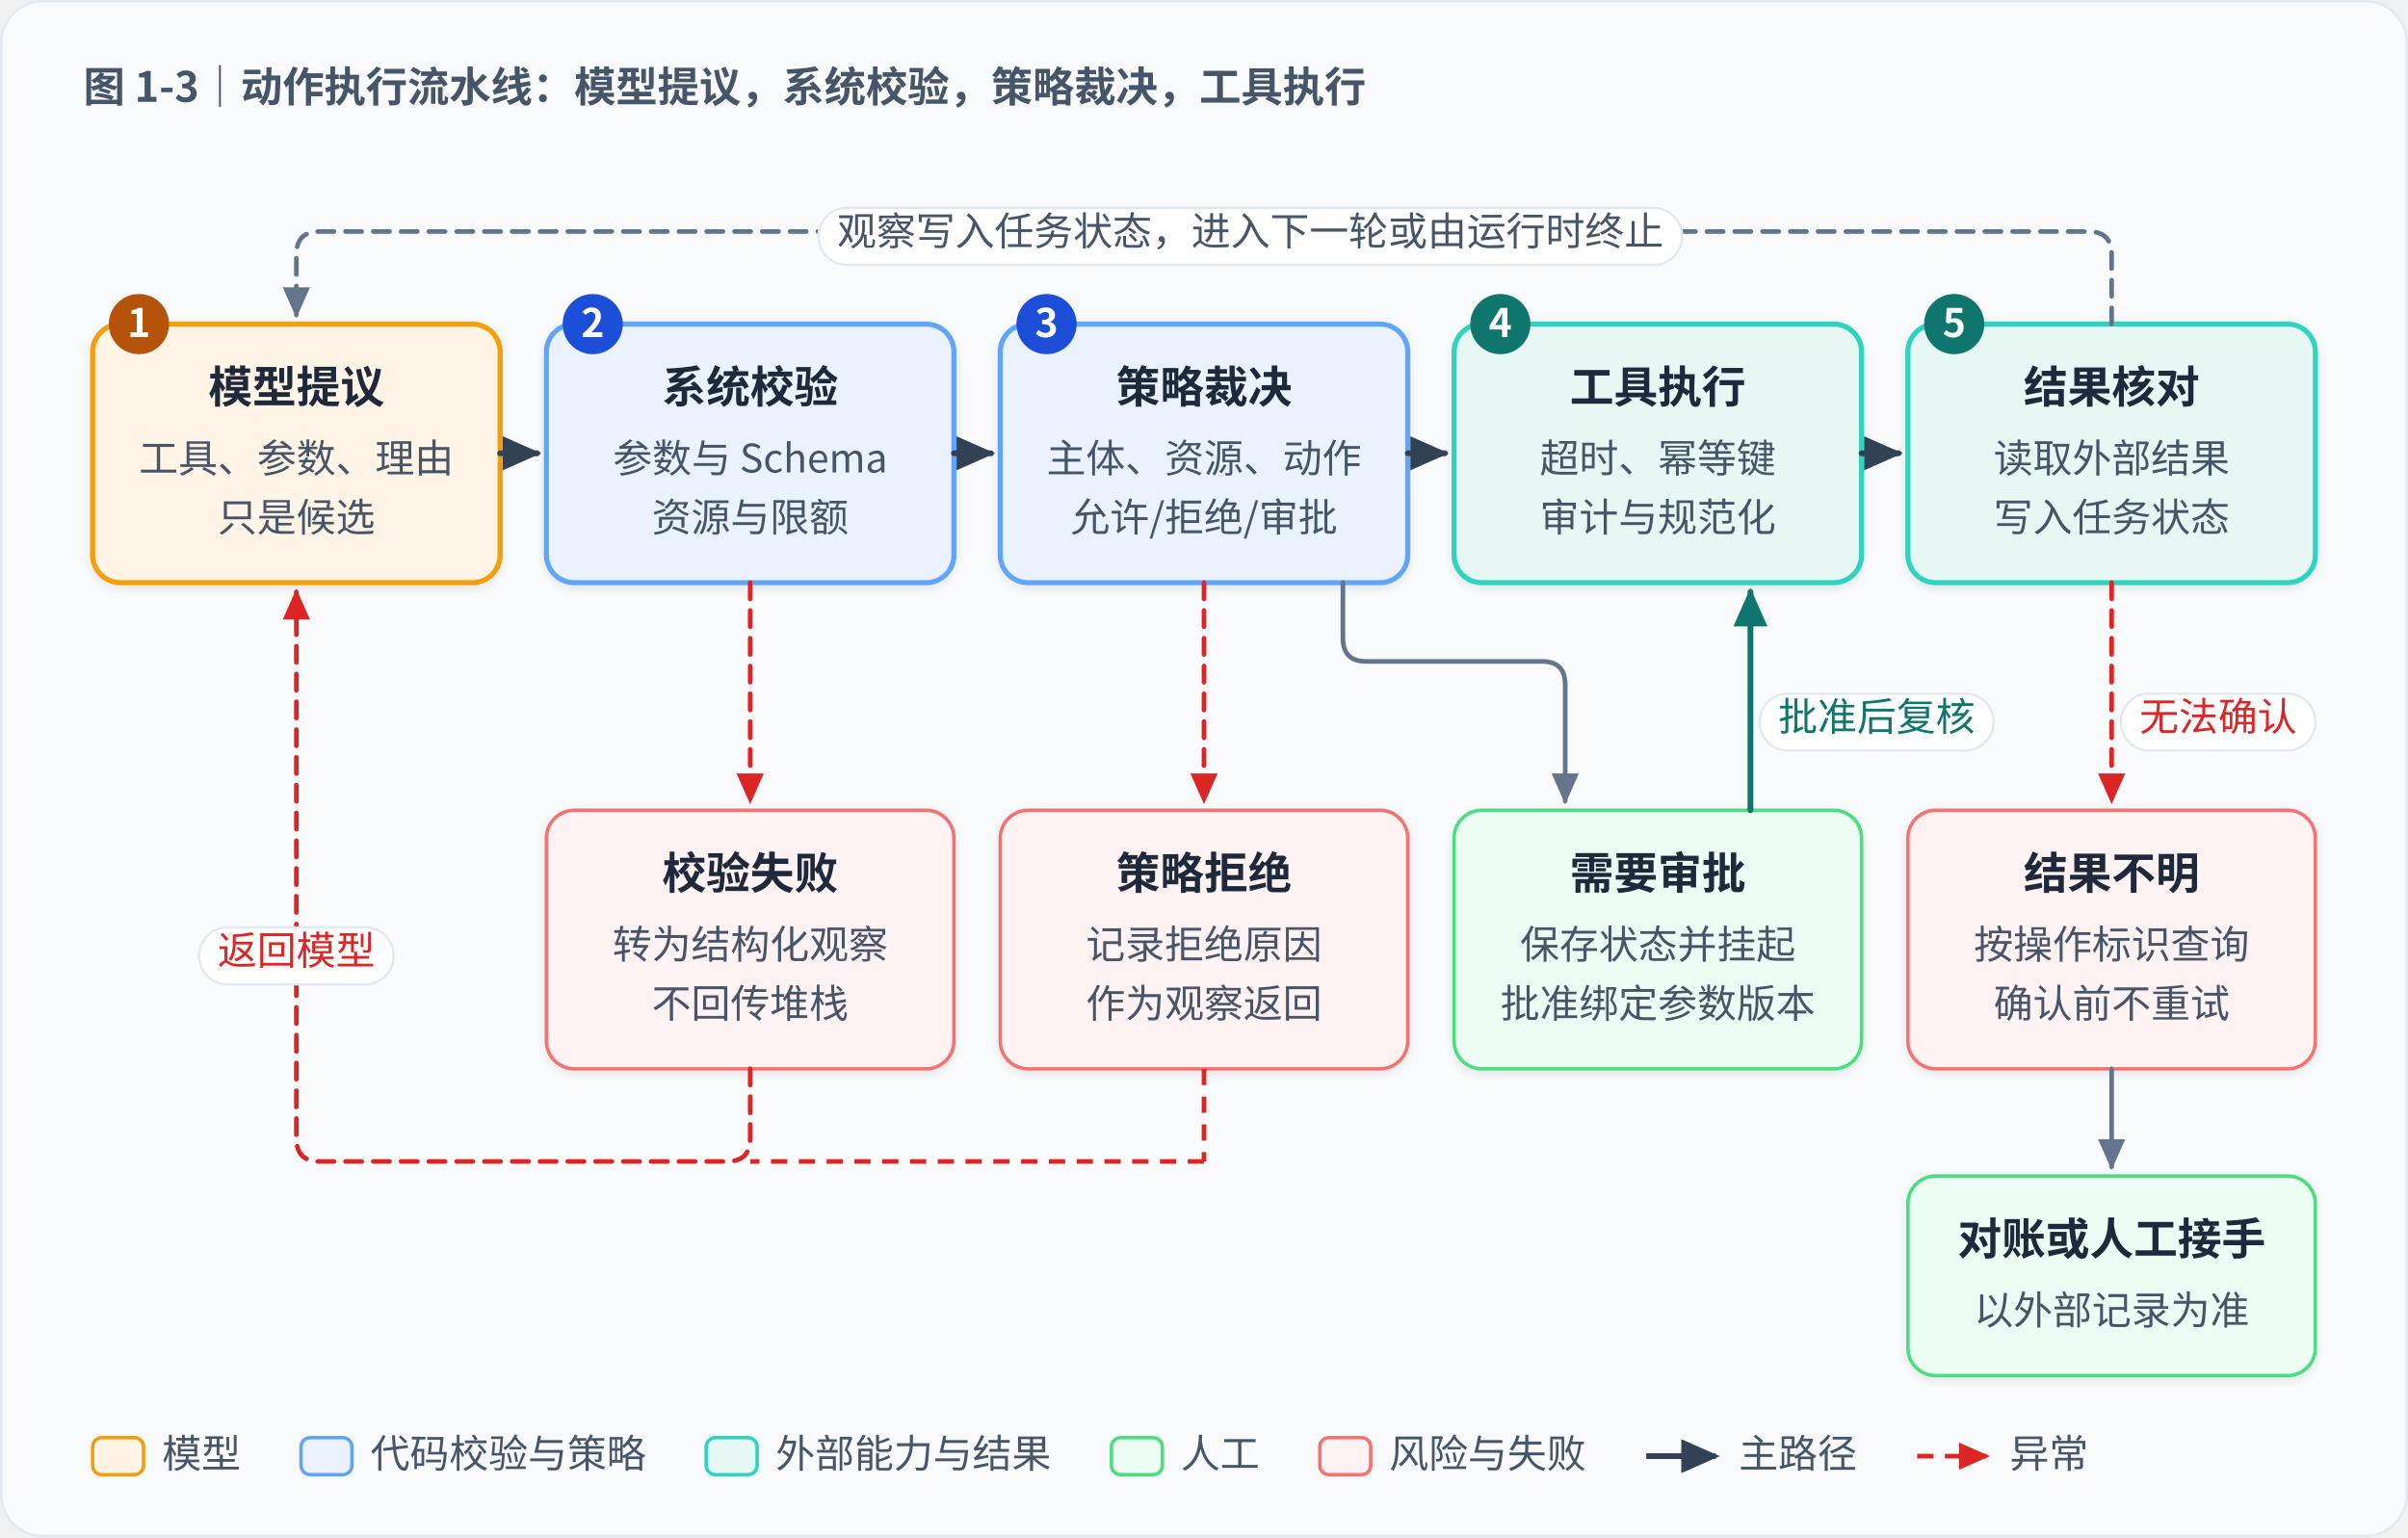
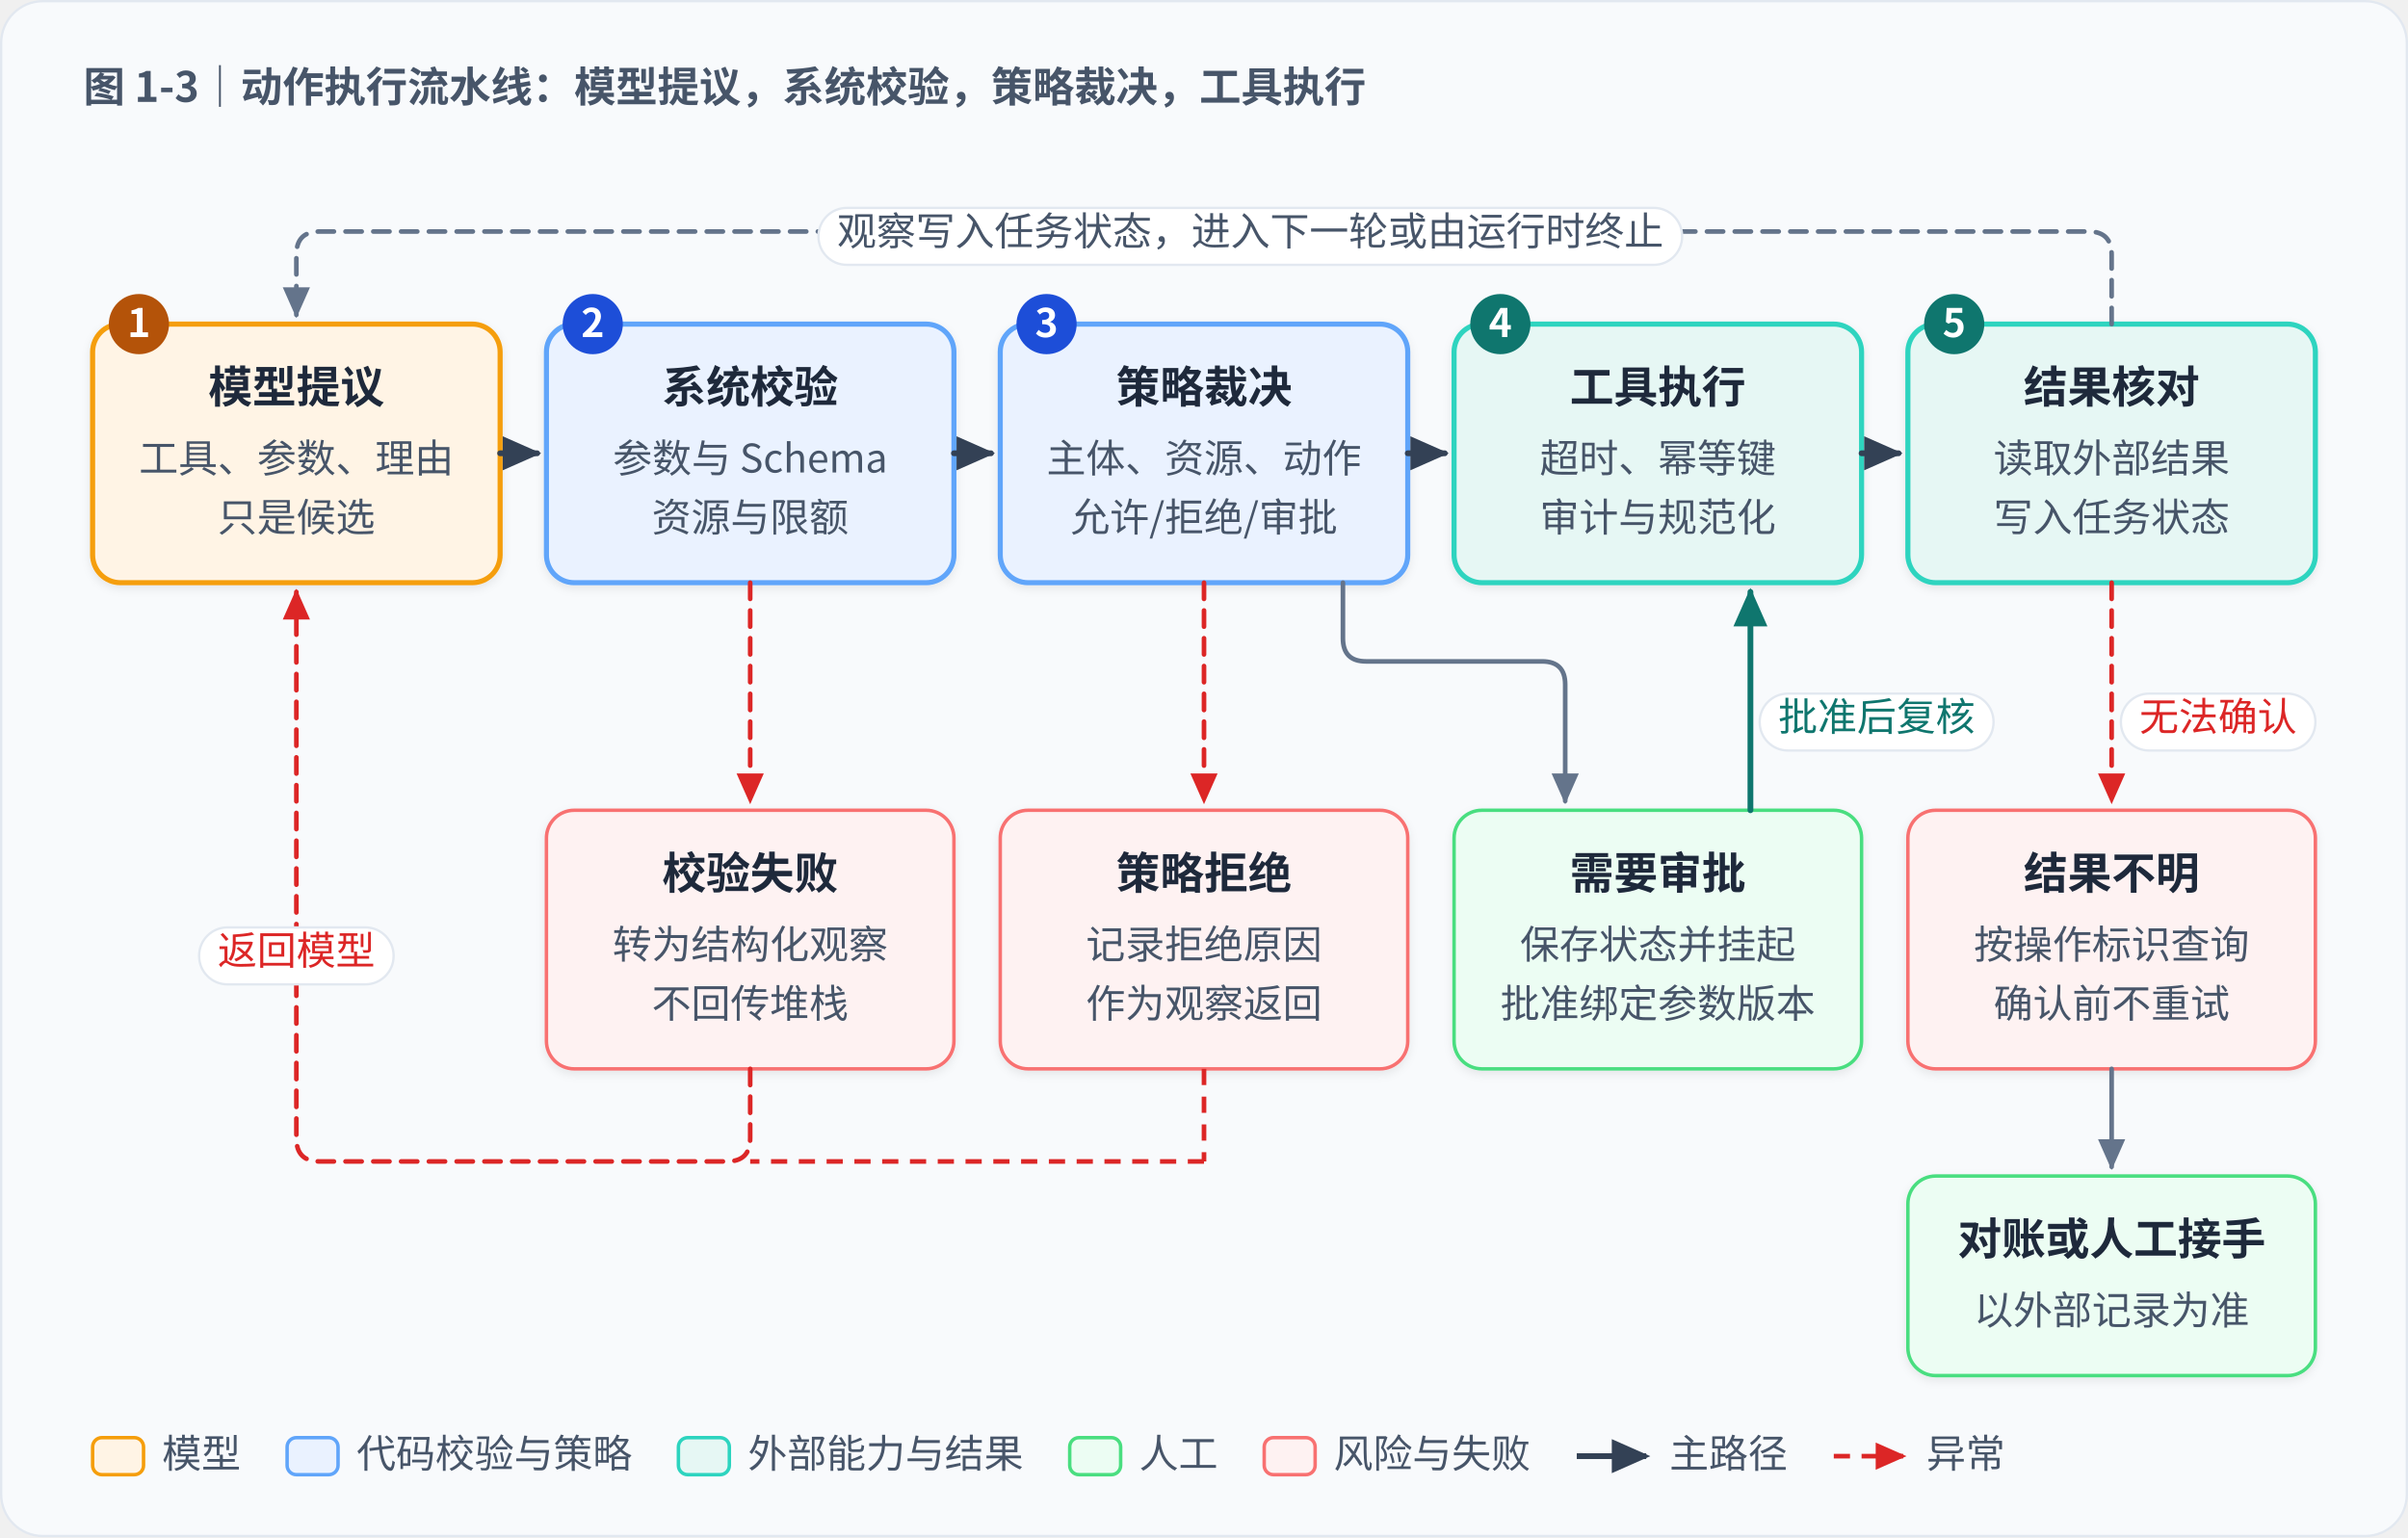
<svg xmlns="http://www.w3.org/2000/svg" width="1040" height="664" viewBox="0 0 1040 664" role="img" aria-labelledby="t d">
  <defs>
    <filter id="sh" x="-10%" y="-10%" width="120%" height="130%">
      <feDropShadow dx="0" dy="1.5" stdDeviation="2" flood-color="#0f172a" flood-opacity="0.08" />
    </filter>
    <marker id="ah-main" viewBox="0 0 10 10" refX="8.5" refY="5" markerWidth="7" markerHeight="7" orient="auto-start-reverse">
      <path d="M0,0.8 L9.5,5 L0,9.2 z" fill="#334155" />
    </marker>
    <marker id="ah-flow" viewBox="0 0 10 10" refX="8.5" refY="5" markerWidth="7" markerHeight="7" orient="auto-start-reverse">
      <path d="M0,0.8 L9.5,5 L0,9.2 z" fill="#64748b" />
    </marker>
    <marker id="ah-loop" viewBox="0 0 10 10" refX="8.5" refY="5" markerWidth="7" markerHeight="7" orient="auto-start-reverse">
      <path d="M0,0.8 L9.5,5 L0,9.2 z" fill="#64748b" />
    </marker>
    <marker id="ah-fail" viewBox="0 0 10 10" refX="8.5" refY="5" markerWidth="7" markerHeight="7" orient="auto-start-reverse">
      <path d="M0,0.8 L9.5,5 L0,9.2 z" fill="#dc2626" />
    </marker>
    <marker id="ah-ok" viewBox="0 0 10 10" refX="8.5" refY="5" markerWidth="7" markerHeight="7" orient="auto-start-reverse">
      <path d="M0,0.8 L9.5,5 L0,9.2 z" fill="#0f766e" />
    </marker>
    <marker id="ah-model" viewBox="0 0 10 10" refX="8.5" refY="5" markerWidth="7" markerHeight="7" orient="auto-start-reverse">
      <path d="M0,0.8 L9.5,5 L0,9.2 z" fill="#d97706" />
    </marker>
  </defs>
  <rect x="0.5" y="0.5" width="1039" height="663" rx="18" fill="#f8fafc" stroke="#e2e8f0" />
  <text x="36.0" y="44.0" font-family="'PingFang SC','Microsoft YaHei','Noto Sans CJK SC','Source Han Sans SC',sans-serif" font-size="18" font-weight="600" fill="#475569" text-anchor="start">图 1-3｜动作执行流水线：模型提议，系统校验，策略裁决，工具执行</text>
  <rect x="40" y="140" width="176" height="111.7" rx="12" fill="#fff4e5" stroke="#f59e0b" stroke-width="2.2" filter="url(#sh)" />
  <text x="128.0" y="174.0" font-family="'PingFang SC','Microsoft YaHei','Noto Sans CJK SC','Source Han Sans SC',sans-serif" font-size="19" font-weight="600" fill="#1e293b" text-anchor="middle">模型提议</text>
  <text x="128.0" y="204.1" font-family="'PingFang SC','Microsoft YaHei','Noto Sans CJK SC','Source Han Sans SC',sans-serif" font-size="17" font-weight="normal" fill="#475569" text-anchor="middle">工具、参数、理由</text>
  <text x="128.0" y="229.6" font-family="'PingFang SC','Microsoft YaHei','Noto Sans CJK SC','Source Han Sans SC',sans-serif" font-size="17" font-weight="normal" fill="#475569" text-anchor="middle">只是候选</text>
  <circle cx="60.0" cy="140.0" r="13" fill="#b45309" />
  <text x="60.0" y="145.6" font-family="'PingFang SC','Microsoft YaHei','Noto Sans CJK SC','Source Han Sans SC',sans-serif" font-size="17" font-weight="700" fill="#ffffff" text-anchor="middle">1</text>
  <rect x="236" y="140" width="176" height="111.7" rx="12" fill="#eaf2ff" stroke="#60a5fa" stroke-width="2.2" filter="url(#sh)" />
  <text x="324.0" y="174.0" font-family="'PingFang SC','Microsoft YaHei','Noto Sans CJK SC','Source Han Sans SC',sans-serif" font-size="19" font-weight="600" fill="#1e293b" text-anchor="middle">系统校验</text>
  <text x="324.0" y="204.1" font-family="'PingFang SC','Microsoft YaHei','Noto Sans CJK SC','Source Han Sans SC',sans-serif" font-size="17" font-weight="normal" fill="#475569" text-anchor="middle">参数与 Schema</text>
  <text x="324.0" y="229.6" font-family="'PingFang SC','Microsoft YaHei','Noto Sans CJK SC','Source Han Sans SC',sans-serif" font-size="17" font-weight="normal" fill="#475569" text-anchor="middle">资源与限额</text>
  <circle cx="256.0" cy="140.0" r="13" fill="#1d4ed8" />
  <text x="256.0" y="145.6" font-family="'PingFang SC','Microsoft YaHei','Noto Sans CJK SC','Source Han Sans SC',sans-serif" font-size="17" font-weight="700" fill="#ffffff" text-anchor="middle">2</text>
  <rect x="432" y="140" width="176" height="111.7" rx="12" fill="#eaf2ff" stroke="#60a5fa" stroke-width="2.2" filter="url(#sh)" />
  <text x="520.0" y="174.0" font-family="'PingFang SC','Microsoft YaHei','Noto Sans CJK SC','Source Han Sans SC',sans-serif" font-size="19" font-weight="600" fill="#1e293b" text-anchor="middle">策略裁决</text>
  <text x="520.0" y="204.1" font-family="'PingFang SC','Microsoft YaHei','Noto Sans CJK SC','Source Han Sans SC',sans-serif" font-size="17" font-weight="normal" fill="#475569" text-anchor="middle">主体、资源、动作</text>
  <text x="520.0" y="229.6" font-family="'PingFang SC','Microsoft YaHei','Noto Sans CJK SC','Source Han Sans SC',sans-serif" font-size="17" font-weight="normal" fill="#475569" text-anchor="middle">允许/拒绝/审批</text>
  <circle cx="452.0" cy="140.0" r="13" fill="#1d4ed8" />
  <text x="452.0" y="145.6" font-family="'PingFang SC','Microsoft YaHei','Noto Sans CJK SC','Source Han Sans SC',sans-serif" font-size="17" font-weight="700" fill="#ffffff" text-anchor="middle">3</text>
  <rect x="628" y="140" width="176" height="111.7" rx="12" fill="#e6f7f4" stroke="#2dd4bf" stroke-width="2.2" filter="url(#sh)" />
  <text x="716.0" y="174.0" font-family="'PingFang SC','Microsoft YaHei','Noto Sans CJK SC','Source Han Sans SC',sans-serif" font-size="19" font-weight="600" fill="#1e293b" text-anchor="middle">工具执行</text>
  <text x="716.0" y="204.1" font-family="'PingFang SC','Microsoft YaHei','Noto Sans CJK SC','Source Han Sans SC',sans-serif" font-size="17" font-weight="normal" fill="#475569" text-anchor="middle">超时、幂等键</text>
  <text x="716.0" y="229.6" font-family="'PingFang SC','Microsoft YaHei','Noto Sans CJK SC','Source Han Sans SC',sans-serif" font-size="17" font-weight="normal" fill="#475569" text-anchor="middle">审计与规范化</text>
  <circle cx="648.0" cy="140.0" r="13" fill="#0f766e" />
  <text x="648.0" y="145.6" font-family="'PingFang SC','Microsoft YaHei','Noto Sans CJK SC','Source Han Sans SC',sans-serif" font-size="17" font-weight="700" fill="#ffffff" text-anchor="middle">4</text>
  <rect x="824" y="140" width="176" height="111.7" rx="12" fill="#e6f7f4" stroke="#2dd4bf" stroke-width="2.2" filter="url(#sh)" />
  <text x="912.0" y="174.0" font-family="'PingFang SC','Microsoft YaHei','Noto Sans CJK SC','Source Han Sans SC',sans-serif" font-size="19" font-weight="600" fill="#1e293b" text-anchor="middle">结果核对</text>
  <text x="912.0" y="204.1" font-family="'PingFang SC','Microsoft YaHei','Noto Sans CJK SC','Source Han Sans SC',sans-serif" font-size="17" font-weight="normal" fill="#475569" text-anchor="middle">读取外部结果</text>
  <text x="912.0" y="229.6" font-family="'PingFang SC','Microsoft YaHei','Noto Sans CJK SC','Source Han Sans SC',sans-serif" font-size="17" font-weight="normal" fill="#475569" text-anchor="middle">写入任务状态</text>
  <circle cx="844.0" cy="140.0" r="13" fill="#0f766e" />
  <text x="844.0" y="145.6" font-family="'PingFang SC','Microsoft YaHei','Noto Sans CJK SC','Source Han Sans SC',sans-serif" font-size="17" font-weight="700" fill="#ffffff" text-anchor="middle">5</text>
  <path d="M216.0,195.8 L232.0,195.8" stroke="#334155" stroke-width="2.5" fill="none" stroke-linecap="round" stroke-linejoin="round" marker-end="url(#ah-main)" />
  <path d="M412.0,195.8 L428.0,195.8" stroke="#334155" stroke-width="2.5" fill="none" stroke-linecap="round" stroke-linejoin="round" marker-end="url(#ah-main)" />
  <path d="M608.0,195.8 L624.0,195.8" stroke="#334155" stroke-width="2.5" fill="none" stroke-linecap="round" stroke-linejoin="round" marker-end="url(#ah-main)" />
  <path d="M804.0,195.8 L820.0,195.8" stroke="#334155" stroke-width="2.5" fill="none" stroke-linecap="round" stroke-linejoin="round" marker-end="url(#ah-main)" />
  <path d="M912.0,140.0 L912.0,110.0 Q912.0,100.0 902.0,100.0 L138.0,100.0 Q128.0,100.0 128.0,110.0 L128.0,136.0" stroke="#64748b" stroke-width="2.0" fill="none" stroke-linecap="round" stroke-linejoin="round" stroke-dasharray="7 5" marker-end="url(#ah-loop)" />
  <rect x="353.5" y="89.8" width="373.0" height="24.6" rx="12.2" fill="#ffffff" stroke="#e2e8f0" stroke-width="1" />
  <text x="540.0" y="106.0" font-family="'PingFang SC','Microsoft YaHei','Noto Sans CJK SC','Source Han Sans SC',sans-serif" font-size="17" font-weight="normal" fill="#475569" text-anchor="middle">观察写入任务状态，进入下一轮或由运行时终止</text>
  <rect x="236" y="350" width="176" height="111.7" rx="12" fill="#fef2f2" stroke="#f87171" stroke-width="1.5" filter="url(#sh)" />
  <text x="324.0" y="384.0" font-family="'PingFang SC','Microsoft YaHei','Noto Sans CJK SC','Source Han Sans SC',sans-serif" font-size="19" font-weight="600" fill="#1e293b" text-anchor="middle">校验失败</text>
  <text x="324.0" y="414.1" font-family="'PingFang SC','Microsoft YaHei','Noto Sans CJK SC','Source Han Sans SC',sans-serif" font-size="17" font-weight="normal" fill="#475569" text-anchor="middle">转为结构化观察</text>
  <text x="324.0" y="439.6" font-family="'PingFang SC','Microsoft YaHei','Noto Sans CJK SC','Source Han Sans SC',sans-serif" font-size="17" font-weight="normal" fill="#475569" text-anchor="middle">不回传堆栈</text>
  <rect x="432" y="350" width="176" height="111.7" rx="12" fill="#fef2f2" stroke="#f87171" stroke-width="1.5" filter="url(#sh)" />
  <text x="520.0" y="384.0" font-family="'PingFang SC','Microsoft YaHei','Noto Sans CJK SC','Source Han Sans SC',sans-serif" font-size="19" font-weight="600" fill="#1e293b" text-anchor="middle">策略拒绝</text>
  <text x="520.0" y="414.1" font-family="'PingFang SC','Microsoft YaHei','Noto Sans CJK SC','Source Han Sans SC',sans-serif" font-size="17" font-weight="normal" fill="#475569" text-anchor="middle">记录拒绝原因</text>
  <text x="520.0" y="439.6" font-family="'PingFang SC','Microsoft YaHei','Noto Sans CJK SC','Source Han Sans SC',sans-serif" font-size="17" font-weight="normal" fill="#475569" text-anchor="middle">作为观察返回</text>
  <rect x="628" y="350" width="176" height="111.7" rx="12" fill="#ecfdf3" stroke="#4ade80" stroke-width="1.5" filter="url(#sh)" />
  <text x="716.0" y="384.0" font-family="'PingFang SC','Microsoft YaHei','Noto Sans CJK SC','Source Han Sans SC',sans-serif" font-size="19" font-weight="600" fill="#1e293b" text-anchor="middle">需要审批</text>
  <text x="716.0" y="414.1" font-family="'PingFang SC','Microsoft YaHei','Noto Sans CJK SC','Source Han Sans SC',sans-serif" font-size="17" font-weight="normal" fill="#475569" text-anchor="middle">保存状态并挂起</text>
  <text x="716.0" y="439.6" font-family="'PingFang SC','Microsoft YaHei','Noto Sans CJK SC','Source Han Sans SC',sans-serif" font-size="17" font-weight="normal" fill="#475569" text-anchor="middle">批准绑定参数版本</text>
  <rect x="824" y="350" width="176" height="111.7" rx="12" fill="#fef2f2" stroke="#f87171" stroke-width="1.5" filter="url(#sh)" />
  <text x="912.0" y="384.0" font-family="'PingFang SC','Microsoft YaHei','Noto Sans CJK SC','Source Han Sans SC',sans-serif" font-size="19" font-weight="600" fill="#1e293b" text-anchor="middle">结果不明</text>
  <text x="912.0" y="414.1" font-family="'PingFang SC','Microsoft YaHei','Noto Sans CJK SC','Source Han Sans SC',sans-serif" font-size="17" font-weight="normal" fill="#475569" text-anchor="middle">按操作标识查询</text>
  <text x="912.0" y="439.6" font-family="'PingFang SC','Microsoft YaHei','Noto Sans CJK SC','Source Han Sans SC',sans-serif" font-size="17" font-weight="normal" fill="#475569" text-anchor="middle">确认前不重试</text>
  <path d="M324.0,251.7 L324.0,346.0" stroke="#dc2626" stroke-width="2.0" fill="none" stroke-linecap="round" stroke-linejoin="round" stroke-dasharray="7 5" marker-end="url(#ah-fail)" />
  <path d="M520.0,251.7 L520.0,346.0" stroke="#dc2626" stroke-width="2.0" fill="none" stroke-linecap="round" stroke-linejoin="round" stroke-dasharray="7 5" marker-end="url(#ah-fail)" />
  <path d="M580.0,251.7 L580.0,275.7 Q580.0,285.7 590.0,285.7 L666.0,285.7 Q676.0,285.7 676.0,295.7 L676.0,346.0" stroke="#64748b" stroke-width="2.0" fill="none" stroke-linecap="round" stroke-linejoin="round" marker-end="url(#ah-flow)" />
  <path d="M756.0,350.0 L756.0,255.7" stroke="#0f766e" stroke-width="2.5" fill="none" stroke-linecap="round" stroke-linejoin="round" marker-end="url(#ah-ok)" />
  <rect x="760.0" y="299.6" width="101.0" height="24.6" rx="12.2" fill="#ffffff" stroke="#e2e8f0" stroke-width="1" />
  <text x="768.0" y="315.7" font-family="'PingFang SC','Microsoft YaHei','Noto Sans CJK SC','Source Han Sans SC',sans-serif" font-size="17" font-weight="normal" fill="#0f766e" text-anchor="start">批准后复核</text>
  <path d="M912.0,251.7 L912.0,346.0" stroke="#dc2626" stroke-width="2.0" fill="none" stroke-linecap="round" stroke-linejoin="round" stroke-dasharray="7 5" marker-end="url(#ah-fail)" />
  <rect x="916.0" y="299.6" width="84.0" height="24.6" rx="12.2" fill="#ffffff" stroke="#e2e8f0" stroke-width="1" />
  <text x="924.0" y="315.7" font-family="'PingFang SC','Microsoft YaHei','Noto Sans CJK SC','Source Han Sans SC',sans-serif" font-size="17" font-weight="normal" fill="#dc2626" text-anchor="start">无法确认</text>
  <path d="M520.0,461.7 L520.0,501.7" stroke="#dc2626" stroke-width="2" fill="none" stroke-dasharray="7 5" />
  <path d="M324.0,461.7 L324.0,491.7 Q324.0,501.7 314.0,501.7 L138.0,501.7 Q128.0,501.7 128.0,491.7 L128.0,255.7" stroke="#dc2626" stroke-width="2.0" fill="none" stroke-linecap="round" stroke-linejoin="round" stroke-dasharray="7 5" marker-end="url(#ah-fail)" />
  <path d="M520.0,501.7 L324.0,501.7" stroke="#dc2626" stroke-width="2" fill="none" stroke-dasharray="7 5" />
  <rect x="86.0" y="400.6" width="84.0" height="24.6" rx="12.2" fill="#ffffff" stroke="#e2e8f0" stroke-width="1" />
  <text x="128.0" y="416.7" font-family="'PingFang SC','Microsoft YaHei','Noto Sans CJK SC','Source Han Sans SC',sans-serif" font-size="17" font-weight="normal" fill="#dc2626" text-anchor="middle">返回模型</text>
  <rect x="824" y="508" width="176" height="86.2" rx="12" fill="#ecfdf3" stroke="#4ade80" stroke-width="1.5" filter="url(#sh)" />
  <text x="912.0" y="542.0" font-family="'PingFang SC','Microsoft YaHei','Noto Sans CJK SC','Source Han Sans SC',sans-serif" font-size="19" font-weight="600" fill="#1e293b" text-anchor="middle">对账或人工接手</text>
  <text x="912.0" y="572.1" font-family="'PingFang SC','Microsoft YaHei','Noto Sans CJK SC','Source Han Sans SC',sans-serif" font-size="17" font-weight="normal" fill="#475569" text-anchor="middle">以外部记录为准</text>
  <path d="M912.0,461.7 L912.0,504.0" stroke="#64748b" stroke-width="2.0" fill="none" stroke-linecap="round" stroke-linejoin="round" marker-end="url(#ah-flow)" />
  <rect x="40" y="621" width="22" height="16" rx="4" fill="#fff4e5" stroke="#f59e0b" stroke-width="1.5" />
  <text x="70.0" y="634.0" font-family="'PingFang SC','Microsoft YaHei','Noto Sans CJK SC','Source Han Sans SC',sans-serif" font-size="17" font-weight="normal" fill="#475569" text-anchor="start">模型</text>
-   <rect x="130.0" y="621" width="22" height="16" rx="4" fill="#eaf2ff" stroke="#60a5fa" stroke-width="1.5" />
-   <text x="160.0" y="634.0" font-family="'PingFang SC','Microsoft YaHei','Noto Sans CJK SC','Source Han Sans SC',sans-serif" font-size="17" font-weight="normal" fill="#475569" text-anchor="start">代码校验与策略</text>
-   <rect x="305.0" y="621" width="22" height="16" rx="4" fill="#e6f7f4" stroke="#2dd4bf" stroke-width="1.5" />
-   <text x="335.0" y="634.0" font-family="'PingFang SC','Microsoft YaHei','Noto Sans CJK SC','Source Han Sans SC',sans-serif" font-size="17" font-weight="normal" fill="#475569" text-anchor="start">外部能力与结果</text>
-   <rect x="480.0" y="621" width="22" height="16" rx="4" fill="#ecfdf3" stroke="#4ade80" stroke-width="1.5" />
-   <text x="510.0" y="634.0" font-family="'PingFang SC','Microsoft YaHei','Noto Sans CJK SC','Source Han Sans SC',sans-serif" font-size="17" font-weight="normal" fill="#475569" text-anchor="start">人工</text>
-   <rect x="570.0" y="621" width="22" height="16" rx="4" fill="#fef2f2" stroke="#f87171" stroke-width="1.5" />
-   <text x="600.0" y="634.0" font-family="'PingFang SC','Microsoft YaHei','Noto Sans CJK SC','Source Han Sans SC',sans-serif" font-size="17" font-weight="normal" fill="#475569" text-anchor="start">风险与失败</text>
-   <path d="M711.0,629 L741.0,629" stroke="#334155" stroke-width="2.5" marker-end="url(#ah-main)" />
-   <text x="751.0" y="634.0" font-family="'PingFang SC','Microsoft YaHei','Noto Sans CJK SC','Source Han Sans SC',sans-serif" font-size="17" font-weight="normal" fill="#475569" text-anchor="start">主路径</text>
-   <path d="M828.0,629 L858.0,629" stroke="#dc2626" stroke-width="2.0" stroke-dasharray="7 5" marker-end="url(#ah-fail)" />
-   <text x="868.0" y="634.0" font-family="'PingFang SC','Microsoft YaHei','Noto Sans CJK SC','Source Han Sans SC',sans-serif" font-size="17" font-weight="normal" fill="#475569" text-anchor="start">异常</text>
+   <rect x="124.0" y="621" width="22" height="16" rx="4" fill="#eaf2ff" stroke="#60a5fa" stroke-width="1.5" />
+   <text x="154.0" y="634.0" font-family="'PingFang SC','Microsoft YaHei','Noto Sans CJK SC','Source Han Sans SC',sans-serif" font-size="17" font-weight="normal" fill="#475569" text-anchor="start">代码校验与策略</text>
+   <rect x="293.0" y="621" width="22" height="16" rx="4" fill="#e6f7f4" stroke="#2dd4bf" stroke-width="1.5" />
+   <text x="323.0" y="634.0" font-family="'PingFang SC','Microsoft YaHei','Noto Sans CJK SC','Source Han Sans SC',sans-serif" font-size="17" font-weight="normal" fill="#475569" text-anchor="start">外部能力与结果</text>
+   <rect x="462.0" y="621" width="22" height="16" rx="4" fill="#ecfdf3" stroke="#4ade80" stroke-width="1.5" />
+   <text x="492.0" y="634.0" font-family="'PingFang SC','Microsoft YaHei','Noto Sans CJK SC','Source Han Sans SC',sans-serif" font-size="17" font-weight="normal" fill="#475569" text-anchor="start">人工</text>
+   <rect x="546.0" y="621" width="22" height="16" rx="4" fill="#fef2f2" stroke="#f87171" stroke-width="1.5" />
+   <text x="576.0" y="634.0" font-family="'PingFang SC','Microsoft YaHei','Noto Sans CJK SC','Source Han Sans SC',sans-serif" font-size="17" font-weight="normal" fill="#475569" text-anchor="start">风险与失败</text>
+   <path d="M681.0,629 L711.0,629" stroke="#334155" stroke-width="2.5" marker-end="url(#ah-main)" />
+   <text x="721.0" y="634.0" font-family="'PingFang SC','Microsoft YaHei','Noto Sans CJK SC','Source Han Sans SC',sans-serif" font-size="17" font-weight="normal" fill="#475569" text-anchor="start">主路径</text>
+   <path d="M792.0,629 L822.0,629" stroke="#dc2626" stroke-width="2.0" stroke-dasharray="7 5" marker-end="url(#ah-fail)" />
+   <text x="832.0" y="634.0" font-family="'PingFang SC','Microsoft YaHei','Noto Sans CJK SC','Source Han Sans SC',sans-serif" font-size="17" font-weight="normal" fill="#475569" text-anchor="start">异常</text>
</svg>
